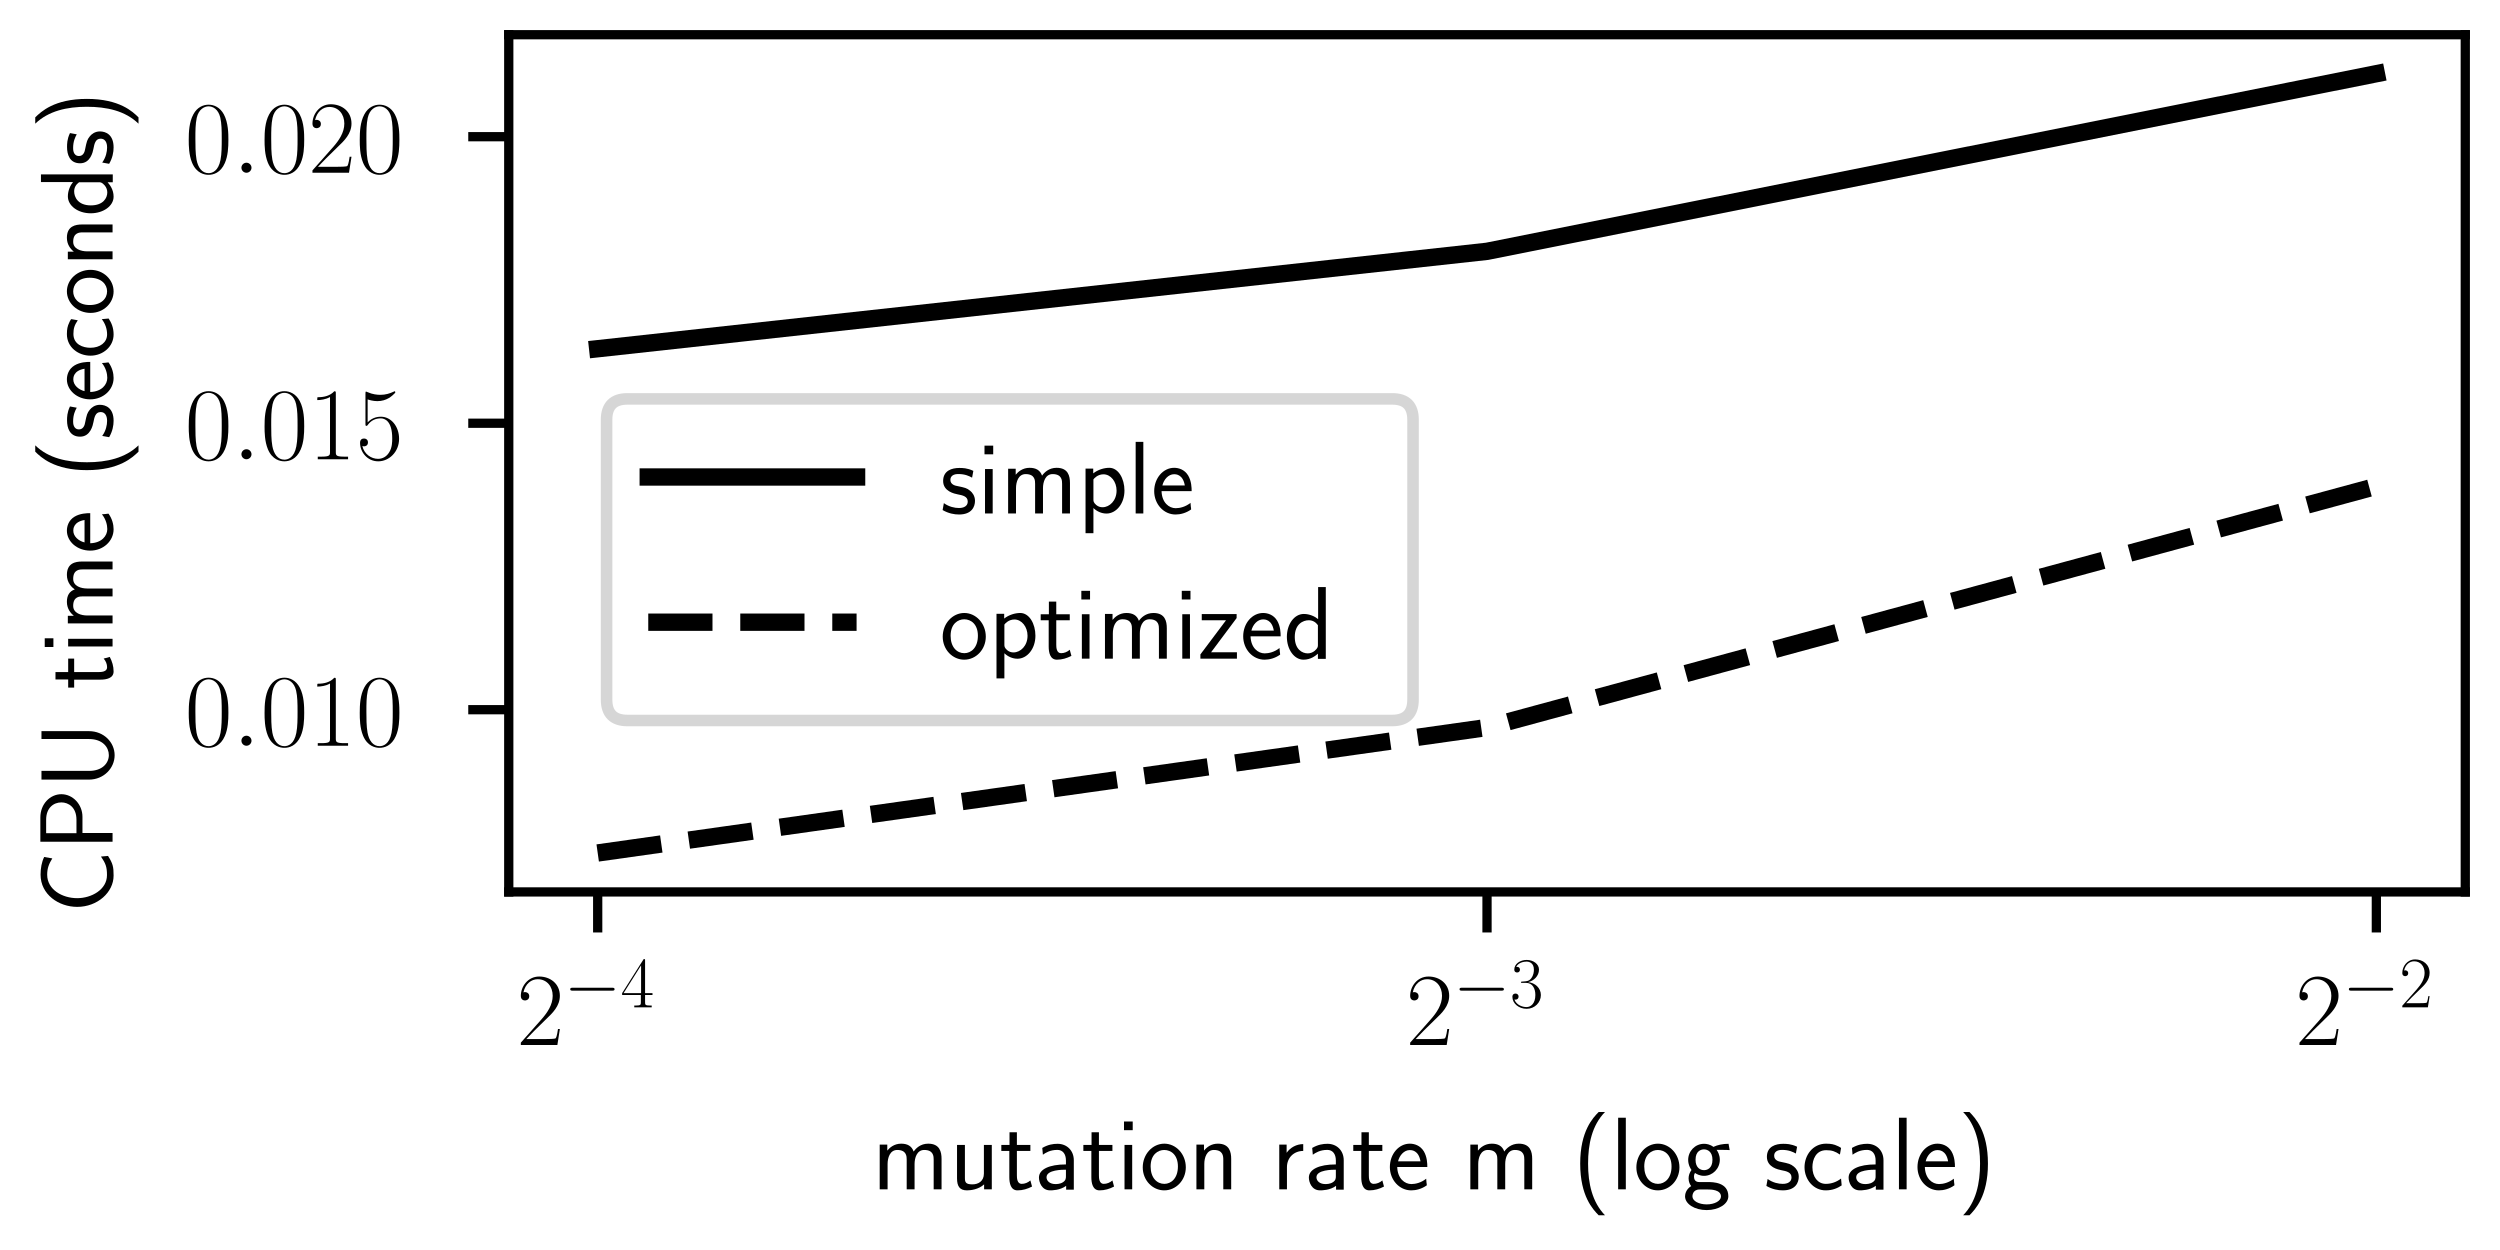
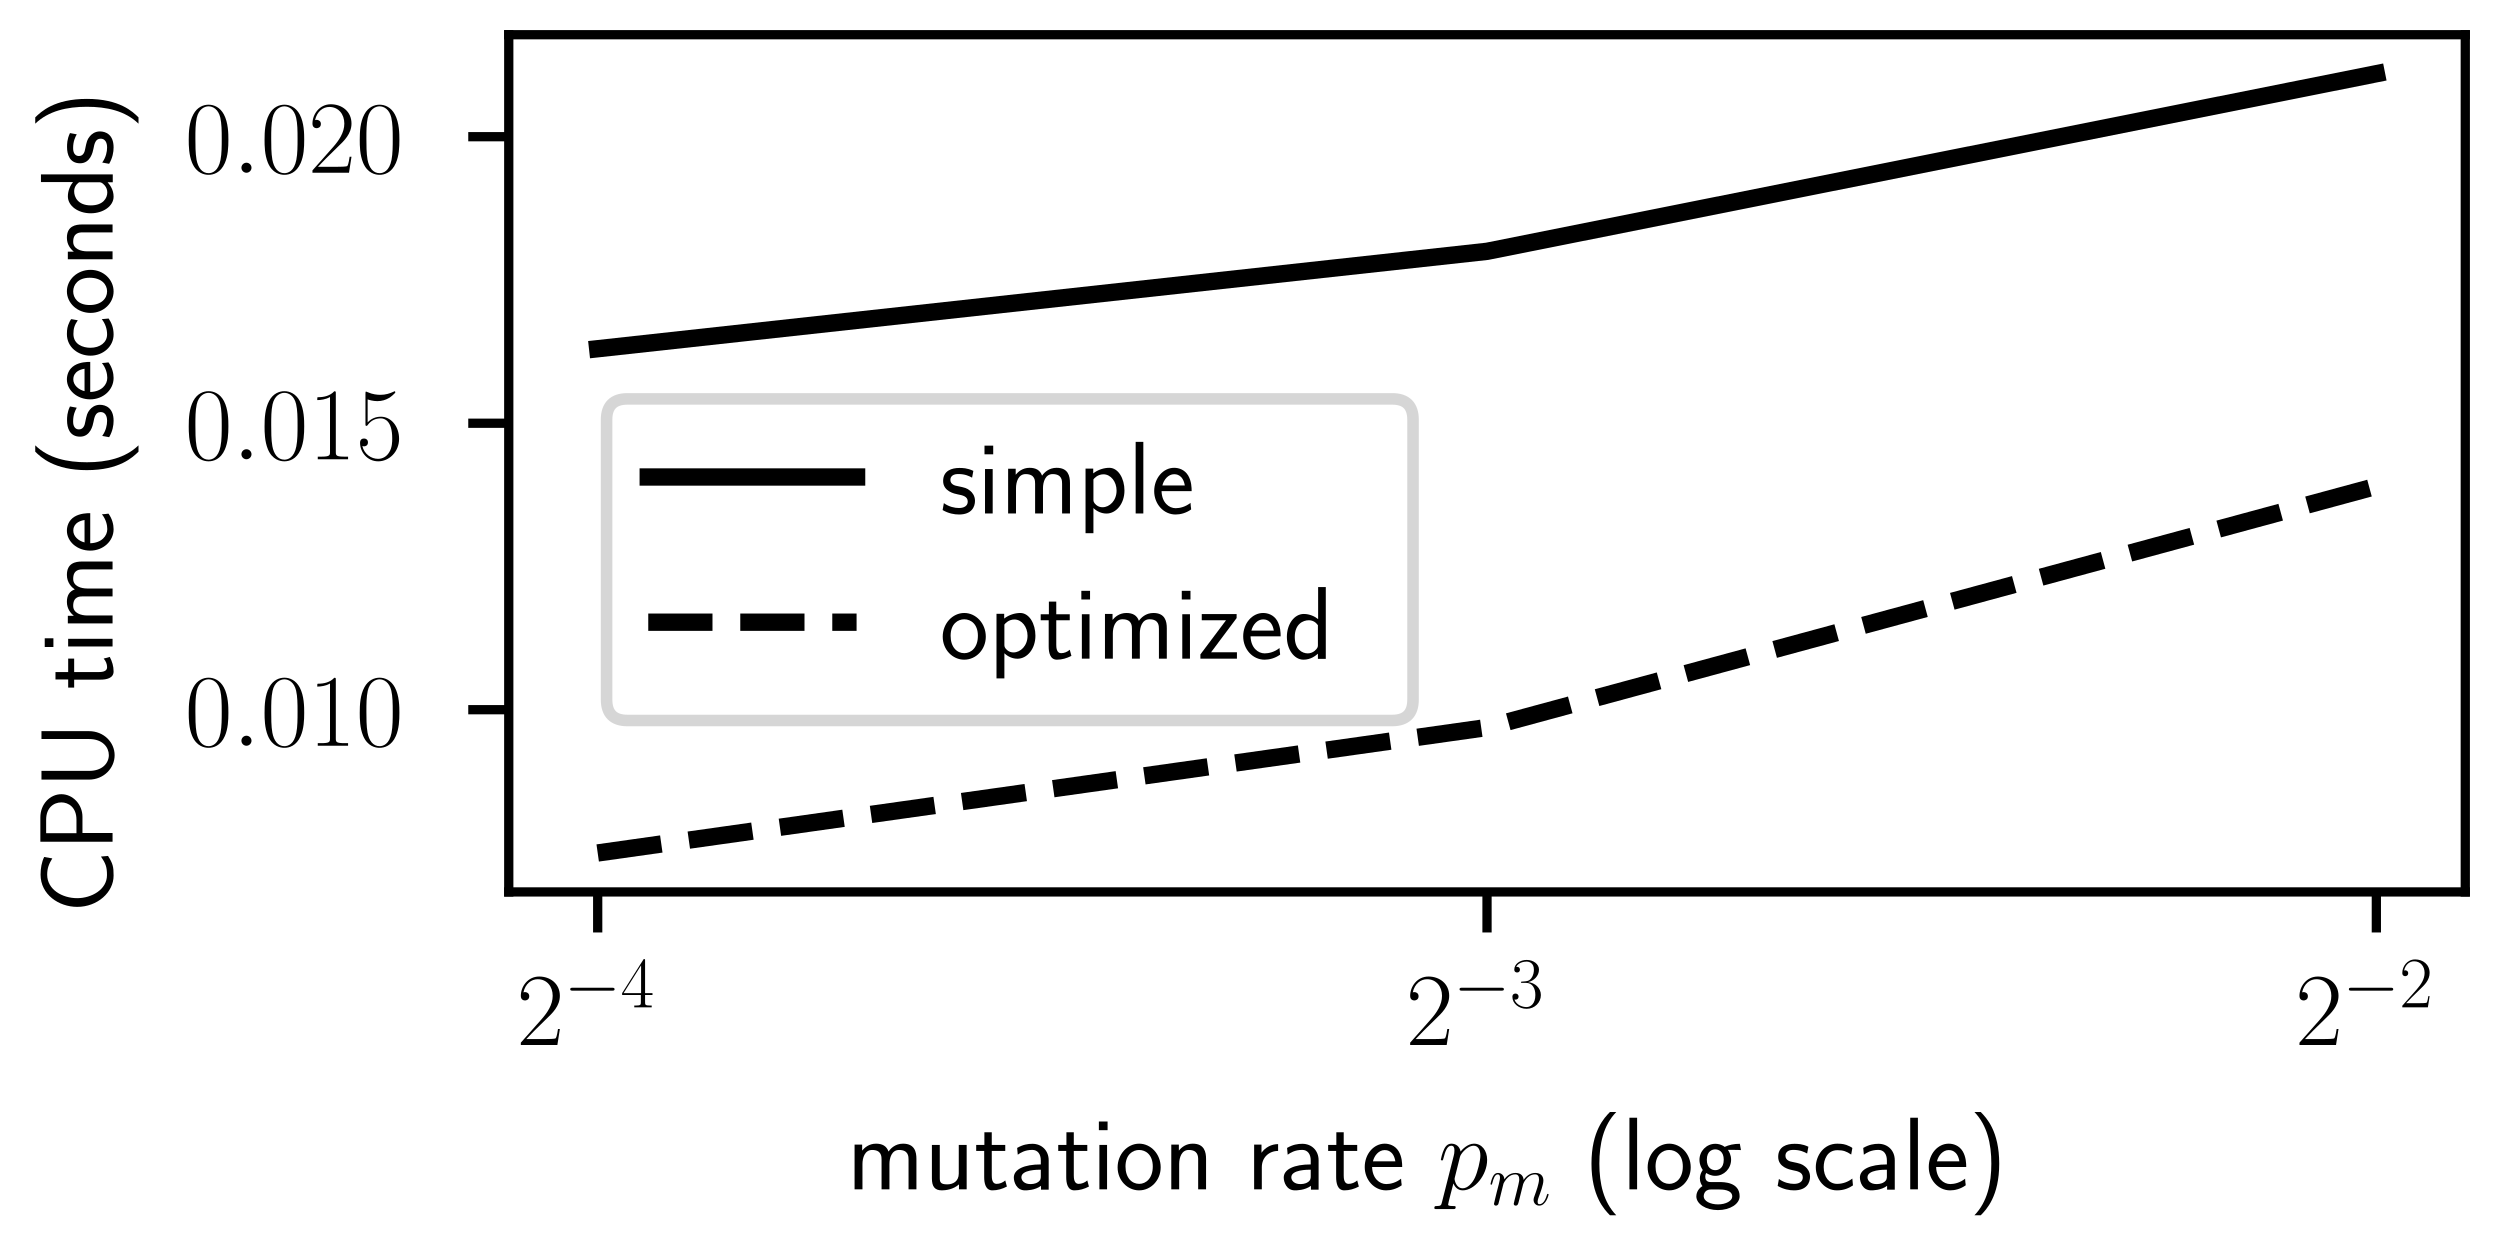
<svg xmlns="http://www.w3.org/2000/svg" xmlns:xlink="http://www.w3.org/1999/xlink" width="216pt" height="108pt" viewBox="0 0 216 108" version="1.1">
  <defs>
    <style type="text/css">*{stroke-linejoin: round; stroke-linecap: butt}</style>
  </defs>
  <g id="figure_1">
    <g id="patch_1">
      <path d="M 0 108  L 216 108  L 216 0  L 0 0  z " style="fill: #ffffff" />
    </g>
    <g id="axes_1">
      <g id="patch_2">
        <path d="M 43.957 77.063  L 213 77.063  L 213 3  L 43.957 3  z " style="fill: #ffffff" />
      </g>
      <g id="matplotlib.axis_1">
        <g id="xtick_1">
          <g id="line2d_1">
            <defs>
-               <path id="m294956076c" d="M 0 0  L 0 3.5  " style="stroke: #000000; stroke-width: 0.8" />
-             </defs>
-             <g>
-               <use xlink:href="#m294956076c" x="51.641" y="77.063" style="stroke: #000000; stroke-width: 0.8" />
+               <path id="ma6ed399a22" d="M 0 0  L 0 3.5  " style="stroke: #000000; stroke-width: 0.8" />
+             </defs>
+             <g>
+               <use xlink:href="#ma6ed399a22" x="51.641" y="77.063" style="stroke: #000000; stroke-width: 0.8" />
            </g>
          </g>
          <g id="text_1">
            <g transform="translate(44.63259 90.28992) scale(0.09 -0.09)">
              <defs>
                <path id="CMR17-32" d="M 2669 989  L 2554 989  C 2490 536 2438 459 2413 420  C 2381 369 1920 369 1830 369  L 602 369  C 832 619 1280 1072 1824 1597  C 2214 1967 2669 2402 2669 3035  C 2669 3790 2067 4224 1395 4224  C 691 4224 262 3604 262 3030  C 262 2780 448 2748 525 2748  C 589 2748 781 2787 781 3010  C 781 3207 614 3264 525 3264  C 486 3264 448 3258 422 3245  C 544 3790 915 4058 1306 4058  C 1862 4058 2227 3617 2227 3035  C 2227 2479 1901 2000 1536 1584  L 262 146  L 262 0  L 2515 0  L 2669 989  z " transform="scale(0.015625)" />
                <path id="CMSY10-0" d="M 4218 1472  C 4326 1472 4442 1472 4442 1600  C 4442 1728 4326 1728 4218 1728  L 755 1728  C 646 1728 531 1728 531 1600  C 531 1472 646 1472 755 1472  L 4218 1472  z " transform="scale(0.015625)" />
                <path id="CMR17-34" d="M 2150 4122  C 2150 4256 2144 4256 2029 4256  L 128 1254  L 128 1088  L 1779 1088  L 1779 457  C 1779 224 1766 160 1318 160  L 1197 160  L 1197 0  C 1402 0 1747 0 1965 0  C 2182 0 2528 0 2733 0  L 2733 160  L 2611 160  C 2163 160 2150 224 2150 457  L 2150 1088  L 2803 1088  L 2803 1254  L 2150 1254  L 2150 4122  z M 1798 3703  L 1798 1254  L 256 1254  L 1798 3703  z " transform="scale(0.015625)" />
              </defs>
              <use xlink:href="#CMR17-32" transform="scale(0.996264)" />
              <use xlink:href="#CMSY10-0" transform="translate(45.69048 36.15364) scale(0.697382)" />
              <use xlink:href="#CMR17-34" transform="translate(99.93147 36.15364) scale(0.697382)" />
            </g>
          </g>
        </g>
        <g id="xtick_2">
          <g id="line2d_2">
            <g>
-               <use xlink:href="#m294956076c" x="128.478" y="77.063" style="stroke: #000000; stroke-width: 0.8" />
+               <use xlink:href="#ma6ed399a22" x="128.478" y="77.063" style="stroke: #000000; stroke-width: 0.8" />
            </g>
          </g>
          <g id="text_2">
            <g transform="translate(121.4701 90.28992) scale(0.09 -0.09)">
              <defs>
                <path id="CMR17-33" d="M 1414 2157  C 1984 2157 2234 1662 2234 1090  C 2234 320 1824 25 1453 25  C 1114 25 563 194 390 693  C 422 680 454 680 486 680  C 640 680 755 782 755 948  C 755 1133 614 1216 486 1216  C 378 1216 211 1165 211 926  C 211 335 787 -128 1466 -128  C 2176 -128 2720 430 2720 1085  C 2720 1707 2208 2157 1600 2227  C 2086 2328 2554 2756 2554 3329  C 2554 3820 2048 4179 1472 4179  C 890 4179 378 3829 378 3329  C 378 3110 544 3072 627 3072  C 762 3072 877 3155 877 3321  C 877 3486 762 3569 627 3569  C 602 3569 570 3569 544 3557  C 730 3959 1235 4032 1459 4032  C 1683 4032 2106 3925 2106 3320  C 2106 3143 2080 2828 1862 2550  C 1670 2304 1453 2304 1242 2284  C 1210 2284 1062 2269 1037 2269  C 992 2263 966 2257 966 2208  C 966 2163 973 2157 1101 2157  L 1414 2157  z " transform="scale(0.015625)" />
              </defs>
              <use xlink:href="#CMR17-32" transform="scale(0.996264)" />
              <use xlink:href="#CMSY10-0" transform="translate(45.69048 36.15364) scale(0.697382)" />
              <use xlink:href="#CMR17-33" transform="translate(99.93147 36.15364) scale(0.697382)" />
            </g>
          </g>
        </g>
        <g id="xtick_3">
          <g id="line2d_3">
            <g>
-               <use xlink:href="#m294956076c" x="205.316" y="77.063" style="stroke: #000000; stroke-width: 0.8" />
+               <use xlink:href="#ma6ed399a22" x="205.316" y="77.063" style="stroke: #000000; stroke-width: 0.8" />
            </g>
          </g>
          <g id="text_3">
            <g transform="translate(198.3076 90.28992) scale(0.09 -0.09)">
              <use xlink:href="#CMR17-32" transform="scale(0.996264)" />
              <use xlink:href="#CMSY10-0" transform="translate(45.69048 36.15364) scale(0.697382)" />
              <use xlink:href="#CMR17-32" transform="translate(99.93147 36.15364) scale(0.697382)" />
            </g>
          </g>
        </g>
        <g id="text_4">
-           <g transform="translate(75.34274 102.7582) scale(0.09 -0.09)">
+           <g transform="translate(73.17153 102.7582) scale(0.09 -0.09)">
            <defs>
              <path id="CMSS17-6d" d="M 4288 1877  C 4288 2308 4179 2816 3462 2816  C 2982 2816 2694 2516 2566 2331  C 2451 2670 2182 2816 1798 2816  C 1363 2816 1088 2568 941 2389  L 941 2758  L 474 2758  L 474 0  L 960 0  L 960 1559  C 960 1939 1101 2428 1555 2428  C 2138 2428 2138 2016 2138 1829  L 2138 0  L 2624 0  L 2624 1559  C 2624 1939 2765 2428 3219 2428  C 3802 2428 3802 2016 3802 1829  L 3802 0  L 4288 0  L 4288 1877  z " transform="scale(0.015625)" />
              <path id="CMSS17-75" d="M 2618 2739  L 2131 2739  L 2131 972  C 2131 498 1786 306 1421 306  C 998 306 960 447 960 709  L 960 2739  L 474 2739  L 474 678  C 474 179 646 -64 1088 -64  C 1306 -64 1798 -13 2144 306  L 2144 0  L 2618 0  L 2618 2739  z " transform="scale(0.015625)" />
              <path id="CMSS17-74" d="M 1069 2368  L 1901 2368  L 1901 2737  L 1069 2737  L 1069 3520  L 614 3520  L 614 2737  L 109 2737  L 109 2368  L 602 2368  L 602 749  C 602 384 685 -64 1107 -64  C 1427 -64 1722 25 2003 172  L 1901 548  C 1747 414 1562 337 1363 337  C 1082 337 1069 696 1069 856  L 1069 2368  z " transform="scale(0.015625)" />
              <path id="CMSS17-61" d="M 2406 1791  C 2406 2392 1978 2808 1402 2808  C 1120 2808 813 2757 461 2553  L 499 2135  C 659 2248 934 2432 1395 2432  C 1722 2432 1920 2180 1920 1782  L 1920 1536  C 896 1536 256 1238 256 726  C 256 461 416 -64 947 -64  C 1043 -64 1562 -64 1933 217  L 1933 -19  L 2406 -19  L 2406 1791  z M 1920 816  C 1920 701 1920 548 1728 434  C 1562 325 1350 325 1261 325  C 941 325 723 511 723 744  C 723 1211 1722 1211 1920 1211  L 1920 816  z " transform="scale(0.015625)" />
              <path id="CMSS17-69" d="M 979 4183  L 442 4183  L 442 3648  L 979 3648  L 979 4183  z M 947 2739  L 474 2739  L 474 0  L 947 0  L 947 2739  z " transform="scale(0.015625)" />
              <path id="CMSS17-6f" d="M 2829 1356  C 2829 2176 2221 2816 1504 2816  C 768 2816 173 2157 173 1356  C 173 544 787 -64 1498 -64  C 2227 -64 2829 563 2829 1356  z M 1504 337  C 1050 337 659 709 659 1408  C 659 2151 1114 2427 1498 2427  C 1914 2427 2342 2126 2342 1408  C 2342 683 1926 337 1504 337  z " transform="scale(0.015625)" />
              <path id="CMSS17-6e" d="M 2618 1877  C 2618 2283 2522 2816 1798 2816  C 1389 2816 1120 2606 941 2389  L 941 2758  L 474 2758  L 474 0  L 960 0  L 960 1559  C 960 1964 1114 2428 1549 2428  C 2112 2428 2131 2048 2131 1829  L 2131 0  L 2618 0  L 2618 1877  z " transform="scale(0.015625)" />
              <path id="CMSS17-72" d="M 954 1363  C 954 1965 1395 2368 1958 2368  L 1958 2789  C 1549 2789 1165 2585 934 2253  L 934 2758  L 480 2758  L 480 0  L 954 0  L 954 1363  z " transform="scale(0.015625)" />
              <path id="CMSS17-65" d="M 2502 1377  C 2502 1590 2490 2003 2285 2345  C 2061 2713 1696 2816 1421 2816  C 755 2816 192 2188 192 1375  C 192 582 774 -64 1510 -64  C 1798 -64 2150 19 2470 248  C 2470 274 2458 414 2451 420  C 2451 433 2432 630 2432 656  C 2125 407 1773 325 1517 325  C 1107 325 666 667 646 1377  L 2502 1377  z M 698 1728  C 781 2084 1062 2421 1421 2421  C 1517 2421 1965 2421 2080 1728  L 698 1728  z " transform="scale(0.015625)" />
+               <path id="CMMI12-70" d="M 275 -789  C 230 -980 205 -1031 -58 -1031  C -134 -1031 -198 -1031 -198 -1152  C -198 -1165 -192 -1216 -122 -1216  C -38 -1216 51 -1216 134 -1216  L 410 -1216  C 544 -1216 870 -1216 1005 -1216  C 1043 -1216 1120 -1216 1120 -1101  C 1120 -1031 1075 -1031 966 -1031  C 672 -1031 653 -987 653 -937  C 653 -861 941 219 979 364  C 1050 185 1222 -64 1555 -64  C 2278 -64 3059 875 3059 1814  C 3059 2401 2726 2816 2246 2816  C 1837 2816 1491 2420 1421 2331  C 1370 2650 1120 2816 864 2816  C 678 2816 531 2727 410 2484  C 294 2254 205 1865 205 1839  C 205 1814 230 1782 275 1782  C 326 1782 333 1788 371 1935  C 467 2312 589 2689 845 2689  C 992 2689 1043 2587 1043 2397  C 1043 2245 1024 2181 998 2067  L 275 -789  z M 1382 1993  C 1427 2171 1606 2357 1709 2446  C 1779 2510 1990 2689 2234 2689  C 2515 2689 2643 2408 2643 2076  C 2643 1769 2464 1047 2304 715  C 2144 370 1850 64 1555 64  C 1120 64 1050 613 1050 639  C 1050 658 1062 709 1069 741  L 1382 1993  z " transform="scale(0.015625)" />
+               <path id="CMMI12-6d" d="M 1318 1871  C 1331 1910 1491 2229 1728 2433  C 1894 2586 2112 2689 2362 2689  C 2618 2689 2707 2497 2707 2242  C 2707 2203 2707 2076 2630 1775  L 2470 1118  C 2419 926 2298 453 2285 383  C 2259 287 2221 121 2221 96  C 2221 6 2291 -64 2387 -64  C 2579 -64 2611 83 2669 313  L 3053 1839  C 3066 1890 3398 2689 4102 2689  C 4358 2689 4448 2497 4448 2242  C 4448 1884 4198 1188 4058 805  C 4000 651 3968 568 3968 453  C 3968 166 4166 -64 4474 -64  C 5069 -64 5293 875 5293 913  C 5293 945 5267 971 5229 971  C 5171 971 5165 952 5133 843  C 4986 332 4749 64 4493 64  C 4429 64 4326 64 4326 269  C 4326 436 4403 640 4429 710  C 4544 1018 4832 1773 4832 2145  C 4832 2528 4608 2816 4122 2816  C 3693 2816 3347 2574 3091 2197  C 3072 2542 2861 2816 2381 2816  C 1811 2816 1510 2415 1395 2255  C 1376 2618 1114 2816 832 2816  C 646 2816 499 2727 378 2484  C 262 2254 173 1865 173 1839  C 173 1814 198 1782 243 1782  C 294 1782 301 1788 339 1935  C 435 2312 557 2689 813 2689  C 960 2689 1011 2586 1011 2395  C 1011 2254 947 2005 902 1807  L 723 1118  C 698 996 627 709 595 594  C 550 428 480 128 480 96  C 480 6 550 -64 646 -64  C 723 -64 813 -26 864 70  C 877 102 934 326 966 453  L 1107 1028  L 1318 1871  z " transform="scale(0.015625)" />
              <path id="CMSS17-28" d="M 1613 4768  C 1267 4417 474 3601 474 1588  C 474 -433 1267 -1243 1613 -1600  L 2003 -1600  C 1216 -784 960 357 960 1581  C 960 2798 1203 3946 2003 4768  L 1613 4768  z " transform="scale(0.015625)" />
              <path id="CMSS17-6c" d="M 947 4416  L 474 4416  L 474 0  L 947 0  L 947 4416  z " transform="scale(0.015625)" />
              <path id="CMSS17-67" d="M 2848 2808  C 2483 2808 2170 2738 1914 2617  C 1702 2777 1485 2808 1338 2808  C 781 2808 358 2349 358 1814  C 358 1468 550 1207 563 1195  C 448 1035 384 863 384 672  C 384 448 474 289 544 200  C 211 -3 166 -314 166 -435  C 166 -898 749 -1280 1498 -1280  C 2253 -1280 2835 -898 2835 -428  C 2835 448 1856 448 1587 448  L 1069 448  C 973 448 717 448 717 791  C 717 921 774 1004 781 1010  C 877 940 1075 832 1338 832  C 1869 832 2310 1278 2310 1827  C 2310 2132 2170 2355 2112 2432  L 2131 2432  C 2150 2432 2419 2432 2515 2432  C 2720 2432 2739 2429 2918 2419  L 2848 2808  z M 1338 1182  C 1120 1182 813 1315 813 1823  C 813 2375 1165 2464 1331 2464  C 1549 2464 1856 2331 1856 1823  C 1856 1271 1504 1182 1338 1182  z M 1581 -10  C 1734 -10 2381 -10 2381 -442  C 2381 -714 1984 -929 1504 -929  C 1018 -929 621 -720 621 -435  C 621 -403 621 -10 1062 -10  L 1581 -10  z " transform="scale(0.015625)" />
              <path id="CMSS17-73" d="M 2061 2627  C 1683 2807 1389 2807 1197 2807  C 742 2807 198 2648 198 2003  C 198 1359 902 1218 1094 1179  C 1389 1122 1715 1058 1715 740  C 1715 337 1254 337 1171 337  C 915 337 563 407 243 638  L 166 210  C 531 0 883 -64 1178 -64  C 1965 -64 2163 416 2163 781  C 2163 1094 1984 1305 1862 1401  C 1651 1568 1574 1587 1050 1696  C 960 1709 646 1779 646 2066  C 646 2432 1050 2432 1139 2432  C 1555 2432 1811 2303 1984 2208  L 2061 2627  z " transform="scale(0.015625)" />
              <path id="CMSS17-63" d="M 2464 2541  C 2464 2585 2170 2714 2093 2739  C 1882 2816 1613 2816 1542 2816  C 710 2816 211 2093 211 1363  C 211 595 768 -64 1517 -64  C 1946 -64 2253 76 2502 242  L 2464 664  C 2189 453 1869 337 1523 337  C 1024 337 698 774 698 1369  C 698 1831 909 2414 1549 2414  C 1901 2414 2099 2343 2394 2145  L 2464 2541  z " transform="scale(0.015625)" />
              <path id="CMSS17-29" d="M 723 -1600  C 1069 -1249 1862 -433 1862 1581  C 1862 3601 1069 4411 723 4768  L 333 4768  C 1120 3952 1376 2811 1376 1588  C 1376 370 1133 -778 333 -1600  L 723 -1600  z " transform="scale(0.015625)" />
            </defs>
            <use xlink:href="#CMSS17-6d" transform="scale(0.996264)" />
            <use xlink:href="#CMSS17-75" transform="translate(74.22925 0) scale(0.996264)" />
            <use xlink:href="#CMSS17-74" transform="translate(122.4342 0) scale(0.996264)" />
            <use xlink:href="#CMSS17-61" transform="translate(156.2658 0) scale(0.996264)" />
            <use xlink:href="#CMSS17-74" transform="translate(201.1877 0) scale(0.996264)" />
            <use xlink:href="#CMSS17-69" transform="translate(235.0193 0) scale(0.996264)" />
            <use xlink:href="#CMSS17-6f" transform="translate(257.2 0) scale(0.996264)" />
            <use xlink:href="#CMSS17-6e" transform="translate(304.0436 0) scale(0.996264)" />
            <use xlink:href="#CMSS17-72" transform="translate(383.4777 0) scale(0.996264)" />
            <use xlink:href="#CMSS17-61" transform="translate(415.3874 0) scale(0.996264)" />
            <use xlink:href="#CMSS17-74" transform="translate(460.3093 0) scale(0.996264)" />
            <use xlink:href="#CMSS17-65" transform="translate(494.1409 0) scale(0.996264)" />
-             <use xlink:href="#CMSS17-6d" transform="translate(567.0088 0) scale(0.996264)" />
-             <use xlink:href="#CMSS17-28" transform="translate(672.4672 0) scale(0.996264)" />
-             <use xlink:href="#CMSS17-6c" transform="translate(708.9011 0) scale(0.996264)" />
-             <use xlink:href="#CMSS17-6f" transform="translate(731.0819 0) scale(0.996264)" />
-             <use xlink:href="#CMSS17-67" transform="translate(777.9255 0) scale(0.996264)" />
-             <use xlink:href="#CMSS17-73" transform="translate(855.9982 0) scale(0.996264)" />
-             <use xlink:href="#CMSS17-63" transform="translate(891.9118 0) scale(0.996264)" />
-             <use xlink:href="#CMSS17-61" transform="translate(933.5506 0) scale(0.996264)" />
-             <use xlink:href="#CMSS17-6c" transform="translate(978.4725 0) scale(0.996264)" />
-             <use xlink:href="#CMSS17-65" transform="translate(1000.653 0) scale(0.996264)" />
-             <use xlink:href="#CMSS17-29" transform="translate(1042.292 0) scale(0.996264)" />
+             <use xlink:href="#CMMI12-70" transform="translate(567.0088 0) scale(0.996264)" />
+             <use xlink:href="#CMMI12-6d" transform="translate(615.9684 -14.94392) scale(0.697382)" />
+             <use xlink:href="#CMSS17-28" transform="translate(707.4244 0) scale(0.996264)" />
+             <use xlink:href="#CMSS17-6c" transform="translate(743.8583 0) scale(0.996264)" />
+             <use xlink:href="#CMSS17-6f" transform="translate(766.039 0) scale(0.996264)" />
+             <use xlink:href="#CMSS17-67" transform="translate(812.8827 0) scale(0.996264)" />
+             <use xlink:href="#CMSS17-73" transform="translate(890.9554 0) scale(0.996264)" />
+             <use xlink:href="#CMSS17-63" transform="translate(926.8689 0) scale(0.996264)" />
+             <use xlink:href="#CMSS17-61" transform="translate(968.5078 0) scale(0.996264)" />
+             <use xlink:href="#CMSS17-6c" transform="translate(1013.43 0) scale(0.996264)" />
+             <use xlink:href="#CMSS17-65" transform="translate(1035.61 0) scale(0.996264)" />
+             <use xlink:href="#CMSS17-29" transform="translate(1077.249 0) scale(0.996264)" />
          </g>
        </g>
      </g>
      <g id="matplotlib.axis_2">
        <g id="ytick_1">
          <g id="line2d_4">
            <defs>
-               <path id="m69e92879bc" d="M 0 0  L -3.5 0  " style="stroke: #000000; stroke-width: 0.8" />
-             </defs>
-             <g>
-               <use xlink:href="#m69e92879bc" x="43.957" y="61.32" style="stroke: #000000; stroke-width: 0.8" />
+               <path id="mbcb4a74376" d="M 0 0  L -3.5 0  " style="stroke: #000000; stroke-width: 0.8" />
+             </defs>
+             <g>
+               <use xlink:href="#mbcb4a74376" x="43.957" y="61.32" style="stroke: #000000; stroke-width: 0.8" />
            </g>
          </g>
          <g id="text_5">
            <g transform="translate(15.96662 64.43325) scale(0.09 -0.09)">
              <defs>
                <path id="CMR17-30" d="M 2688 2025  C 2688 2416 2682 3080 2413 3591  C 2176 4039 1798 4198 1466 4198  C 1158 4198 768 4058 525 3597  C 269 3118 243 2524 243 2025  C 243 1661 250 1106 448 619  C 723 -39 1216 -128 1466 -128  C 1760 -128 2208 -7 2470 600  C 2662 1042 2688 1559 2688 2025  z M 1466 -26  C 1056 -26 813 325 723 812  C 653 1188 653 1738 653 2096  C 653 2588 653 2997 736 3387  C 858 3929 1216 4096 1466 4096  C 1728 4096 2067 3923 2189 3400  C 2272 3036 2278 2607 2278 2096  C 2278 1680 2278 1169 2202 792  C 2067 95 1690 -26 1466 -26  z " transform="scale(0.015625)" />
                <path id="CMMI12-3a" d="M 1178 307  C 1178 492 1024 619 870 619  C 685 619 557 466 557 313  C 557 128 710 0 864 0  C 1050 0 1178 153 1178 307  z " transform="scale(0.015625)" />
                <path id="CMR17-31" d="M 1702 4058  C 1702 4192 1696 4192 1606 4192  C 1357 3916 979 3827 621 3827  C 602 3827 570 3827 563 3808  C 557 3795 557 3782 557 3648  C 755 3648 1088 3686 1344 3839  L 1344 461  C 1344 236 1331 160 781 160  L 589 160  L 589 0  C 896 0 1216 0 1523 0  C 1830 0 2150 0 2458 0  L 2458 160  L 2266 160  C 1715 160 1702 230 1702 458  L 1702 4058  z " transform="scale(0.015625)" />
              </defs>
              <use xlink:href="#CMR17-30" transform="scale(0.996264)" />
              <use xlink:href="#CMMI12-3a" transform="translate(45.69048 0) scale(0.996264)" />
              <use xlink:href="#CMR17-30" transform="translate(72.78765 0) scale(0.996264)" />
              <use xlink:href="#CMR17-31" transform="translate(118.4781 0) scale(0.996264)" />
              <use xlink:href="#CMR17-30" transform="translate(164.1686 0) scale(0.996264)" />
            </g>
          </g>
        </g>
        <g id="ytick_2">
          <g id="line2d_5">
            <g>
-               <use xlink:href="#m69e92879bc" x="43.957" y="36.566" style="stroke: #000000; stroke-width: 0.8" />
+               <use xlink:href="#mbcb4a74376" x="43.957" y="36.566" style="stroke: #000000; stroke-width: 0.8" />
            </g>
          </g>
          <g id="text_6">
            <g transform="translate(15.96662 39.67956) scale(0.09 -0.09)">
              <defs>
                <path id="CMR17-35" d="M 730 3692  C 794 3666 1056 3584 1325 3584  C 1920 3584 2246 3911 2432 4100  C 2432 4157 2432 4192 2394 4192  C 2387 4192 2374 4192 2323 4163  C 2099 4058 1837 3973 1517 3973  C 1325 3973 1037 3999 723 4139  C 653 4171 640 4171 634 4171  C 602 4171 595 4164 595 4037  L 595 2203  C 595 2089 595 2057 659 2057  C 691 2057 704 2070 736 2114  C 941 2401 1222 2522 1542 2522  C 1766 2522 2246 2382 2246 1289  C 2246 1085 2246 715 2054 421  C 1894 159 1645 25 1370 25  C 947 25 518 320 403 814  C 429 807 480 795 506 795  C 589 795 749 840 749 1038  C 749 1210 627 1280 506 1280  C 358 1280 262 1190 262 1011  C 262 454 704 -128 1382 -128  C 2042 -128 2669 440 2669 1264  C 2669 2030 2170 2624 1549 2624  C 1222 2624 947 2503 730 2274  L 730 3692  z " transform="scale(0.015625)" />
              </defs>
              <use xlink:href="#CMR17-30" transform="scale(0.996264)" />
              <use xlink:href="#CMMI12-3a" transform="translate(45.69048 0) scale(0.996264)" />
              <use xlink:href="#CMR17-30" transform="translate(72.78765 0) scale(0.996264)" />
              <use xlink:href="#CMR17-31" transform="translate(118.4781 0) scale(0.996264)" />
              <use xlink:href="#CMR17-35" transform="translate(164.1686 0) scale(0.996264)" />
            </g>
          </g>
        </g>
        <g id="ytick_3">
          <g id="line2d_6">
            <g>
-               <use xlink:href="#m69e92879bc" x="43.957" y="11.813" style="stroke: #000000; stroke-width: 0.8" />
+               <use xlink:href="#mbcb4a74376" x="43.957" y="11.813" style="stroke: #000000; stroke-width: 0.8" />
            </g>
          </g>
          <g id="text_7">
            <g transform="translate(15.96662 14.92588) scale(0.09 -0.09)">
              <use xlink:href="#CMR17-30" transform="scale(0.996264)" />
              <use xlink:href="#CMMI12-3a" transform="translate(45.69048 0) scale(0.996264)" />
              <use xlink:href="#CMR17-30" transform="translate(72.78765 0) scale(0.996264)" />
              <use xlink:href="#CMR17-32" transform="translate(118.4781 0) scale(0.996264)" />
              <use xlink:href="#CMR17-30" transform="translate(164.1686 0) scale(0.996264)" />
            </g>
          </g>
        </g>
        <g id="text_8">
          <g transform="translate(9.725022 78.91066) rotate(-90) scale(0.09 -0.09)">
            <defs>
              <path id="CMSS17-43" d="M 3501 714  C 3072 427 2874 344 2355 344  C 1459 344 934 1303 934 2179  C 934 3112 1472 4032 2381 4032  C 2790 4032 3059 3918 3386 3715  L 3475 4217  C 3168 4370 2778 4440 2387 4440  C 1158 4440 397 3316 397 2179  C 397 927 1299 -64 2323 -64  C 2874 -64 3066 -19 3539 280  L 3501 714  z " transform="scale(0.015625)" />
              <path id="CMSS17-50" d="M 2106 1856  C 2874 1856 3501 2453 3501 3158  C 3501 3850 2899 4453 2067 4453  L 570 4453  L 570 0  L 1107 0  L 1107 1856  L 2106 1856  z M 1926 4096  C 2669 4096 2995 3627 2995 3157  C 2995 2720 2694 2226 1926 2226  L 1094 2226  L 1094 4096  L 1926 4096  z " transform="scale(0.015625)" />
              <path id="CMSS17-55" d="M 3552 4384  L 3066 4384  L 3066 1449  C 3066 604 2547 229 2074 229  C 1587 229 1101 623 1101 1443  L 1101 4384  L 563 4384  L 563 1454  C 563 539 1274 -128 2067 -128  C 2861 -128 3552 539 3552 1454  L 3552 4384  z " transform="scale(0.015625)" />
              <path id="CMSS17-64" d="M 2611 4416  L 2138 4416  L 2138 2438  C 1939 2603 1613 2756 1254 2756  C 672 2756 211 2131 211 1347  C 211 562 666 -64 1235 -64  C 1677 -64 1971 172 2125 306  L 2125 -13  L 2611 -13  L 2611 4416  z M 2125 836  C 2125 747 2125 653 1926 482  C 1798 375 1645 325 1498 325  C 1152 325 698 576 698 1340  C 698 2134 1210 2368 1562 2368  C 1798 2368 1990 2254 2125 2065  L 2125 836  z " transform="scale(0.015625)" />
            </defs>
            <use xlink:href="#CMSS17-43" transform="scale(0.996264)" />
            <use xlink:href="#CMSS17-50" transform="translate(59.85577 0) scale(0.996264)" />
            <use xlink:href="#CMSS17-55" transform="translate(119.5914 0) scale(0.996264)" />
            <use xlink:href="#CMSS17-74" transform="translate(214.9602 0) scale(0.996264)" />
            <use xlink:href="#CMSS17-69" transform="translate(248.7918 0) scale(0.996264)" />
            <use xlink:href="#CMSS17-6d" transform="translate(270.9725 0) scale(0.996264)" />
            <use xlink:href="#CMSS17-65" transform="translate(345.2018 0) scale(0.996264)" />
            <use xlink:href="#CMSS17-28" transform="translate(418.0697 0) scale(0.996264)" />
            <use xlink:href="#CMSS17-73" transform="translate(454.5036 0) scale(0.996264)" />
            <use xlink:href="#CMSS17-65" transform="translate(490.4171 0) scale(0.996264)" />
            <use xlink:href="#CMSS17-63" transform="translate(532.056 0) scale(0.996264)" />
            <use xlink:href="#CMSS17-6f" transform="translate(573.6948 0) scale(0.996264)" />
            <use xlink:href="#CMSS17-6e" transform="translate(620.5384 0) scale(0.996264)" />
            <use xlink:href="#CMSS17-64" transform="translate(668.7434 0) scale(0.996264)" />
            <use xlink:href="#CMSS17-73" transform="translate(716.9483 0) scale(0.996264)" />
            <use xlink:href="#CMSS17-29" transform="translate(752.8618 0) scale(0.996264)" />
          </g>
        </g>
      </g>
      <g id="line2d_7">
-         <path d="M 51.641 30.13  L 128.478 21.714  L 205.316 6.367  " clip-path="url(#p9e5e59c1e6)" style="fill: none; stroke: #000000; stroke-width: 1.5; stroke-linecap: square" />
+         <path d="M 51.641 30.13  L 128.478 21.714  L 205.316 6.367  " clip-path="url(#p9bc34faab1)" style="fill: none; stroke: #000000; stroke-width: 1.5; stroke-linecap: square" />
      </g>
      <g id="line2d_8">
-         <path d="M 51.641 73.697  L 128.478 62.855  L 205.316 42.012  " clip-path="url(#p9e5e59c1e6)" style="fill: none; stroke-dasharray: 5.55,2.4; stroke-dashoffset: 0; stroke: #000000; stroke-width: 1.5" />
+         <path d="M 51.641 73.697  L 128.478 62.855  L 205.316 42.012  " clip-path="url(#p9bc34faab1)" style="fill: none; stroke-dasharray: 5.55,2.4; stroke-dashoffset: 0; stroke: #000000; stroke-width: 1.5" />
      </g>
      <g id="patch_3">
        <path d="M 43.957 77.063  L 43.957 3  " style="fill: none; stroke: #000000; stroke-width: 0.8; stroke-linejoin: miter; stroke-linecap: square" />
      </g>
      <g id="patch_4">
        <path d="M 213 77.063  L 213 3  " style="fill: none; stroke: #000000; stroke-width: 0.8; stroke-linejoin: miter; stroke-linecap: square" />
      </g>
      <g id="patch_5">
        <path d="M 43.957 77.063  L 213 77.063  " style="fill: none; stroke: #000000; stroke-width: 0.8; stroke-linejoin: miter; stroke-linecap: square" />
      </g>
      <g id="patch_6">
        <path d="M 43.957 3  L 213 3  " style="fill: none; stroke: #000000; stroke-width: 0.8; stroke-linejoin: miter; stroke-linecap: square" />
      </g>
      <g id="legend_1">
        <g id="patch_7">
          <path d="M 54.209 62.251  L 120.286 62.251  Q 122.086 62.251 122.086 60.451  L 122.086 36.264  Q 122.086 34.464 120.286 34.464  L 54.209 34.464  Q 52.409 34.464 52.409 36.264  L 52.409 60.451  Q 52.409 62.251 54.209 62.251  z " style="fill: #ffffff; opacity: 0.8; stroke: #cccccc; stroke-linejoin: miter" />
        </g>
        <g id="line2d_9">
          <path d="M 56.009 41.214  L 65.009 41.214  L 74.009 41.214  " style="fill: none; stroke: #000000; stroke-width: 1.5; stroke-linecap: square" />
        </g>
        <g id="text_9">
          <g transform="translate(81.20933 44.36374) scale(0.09 -0.09)">
            <defs>
              <path id="CMSS17-70" d="M 966 333  C 1178 129 1466 -5 1773 -5  C 2368 -5 2880 603 2880 1412  C 2880 2159 2496 2816 1946 2816  C 1626 2816 1242 2702 954 2472  L 954 2765  L 480 2765  L 480 -1216  L 966 -1216  L 966 333  z M 966 2100  C 1018 2176 1235 2415 1587 2415  C 2035 2415 2394 1960 2394 1412  C 2394 787 1958 384 1530 384  C 1402 384 1267 415 1139 523  C 966 674 966 768 966 857  L 966 2100  z " transform="scale(0.015625)" />
            </defs>
            <use xlink:href="#CMSS17-73" transform="scale(0.996264)" />
            <use xlink:href="#CMSS17-69" transform="translate(35.91354 0) scale(0.996264)" />
            <use xlink:href="#CMSS17-6d" transform="translate(58.09427 0) scale(0.996264)" />
            <use xlink:href="#CMSS17-70" transform="translate(132.3235 0) scale(0.996264)" />
            <use xlink:href="#CMSS17-6c" transform="translate(180.5285 0) scale(0.996264)" />
            <use xlink:href="#CMSS17-65" transform="translate(202.7092 0) scale(0.996264)" />
          </g>
        </g>
        <g id="line2d_10">
          <path d="M 56.009 53.757  L 65.009 53.757  L 74.009 53.757  " style="fill: none; stroke-dasharray: 5.55,2.4; stroke-dashoffset: 0; stroke: #000000; stroke-width: 1.5" />
        </g>
        <g id="text_10">
          <g transform="translate(81.20933 56.9072) scale(0.09 -0.09)">
            <defs>
              <path id="CMSS17-7a" d="M 2400 2502  L 2400 2750  L 250 2750  L 250 2368  L 1069 2368  C 1146 2368 1222 2368 1299 2368  L 1747 2368  L 166 261  L 166 0  L 2419 0  L 2419 395  L 1549 395  C 1472 395 1395 395 1318 395  L 826 395  L 2400 2502  z " transform="scale(0.015625)" />
            </defs>
            <use xlink:href="#CMSS17-6f" transform="scale(0.996264)" />
            <use xlink:href="#CMSS17-70" transform="translate(46.84362 0) scale(0.996264)" />
            <use xlink:href="#CMSS17-74" transform="translate(95.04857 0) scale(0.996264)" />
            <use xlink:href="#CMSS17-69" transform="translate(128.8801 0) scale(0.996264)" />
            <use xlink:href="#CMSS17-6d" transform="translate(151.0609 0) scale(0.996264)" />
            <use xlink:href="#CMSS17-69" transform="translate(225.2901 0) scale(0.996264)" />
            <use xlink:href="#CMSS17-7a" transform="translate(247.4708 0) scale(0.996264)" />
            <use xlink:href="#CMSS17-65" transform="translate(288.1487 0) scale(0.996264)" />
            <use xlink:href="#CMSS17-64" transform="translate(329.7875 0) scale(0.996264)" />
          </g>
        </g>
      </g>
    </g>
  </g>
  <defs>
-     <clipPath id="p9e5e59c1e6">
+     <clipPath id="p9bc34faab1">
      <rect x="43.957" y="3" width="169.043" height="74.063" />
    </clipPath>
  </defs>
</svg>
